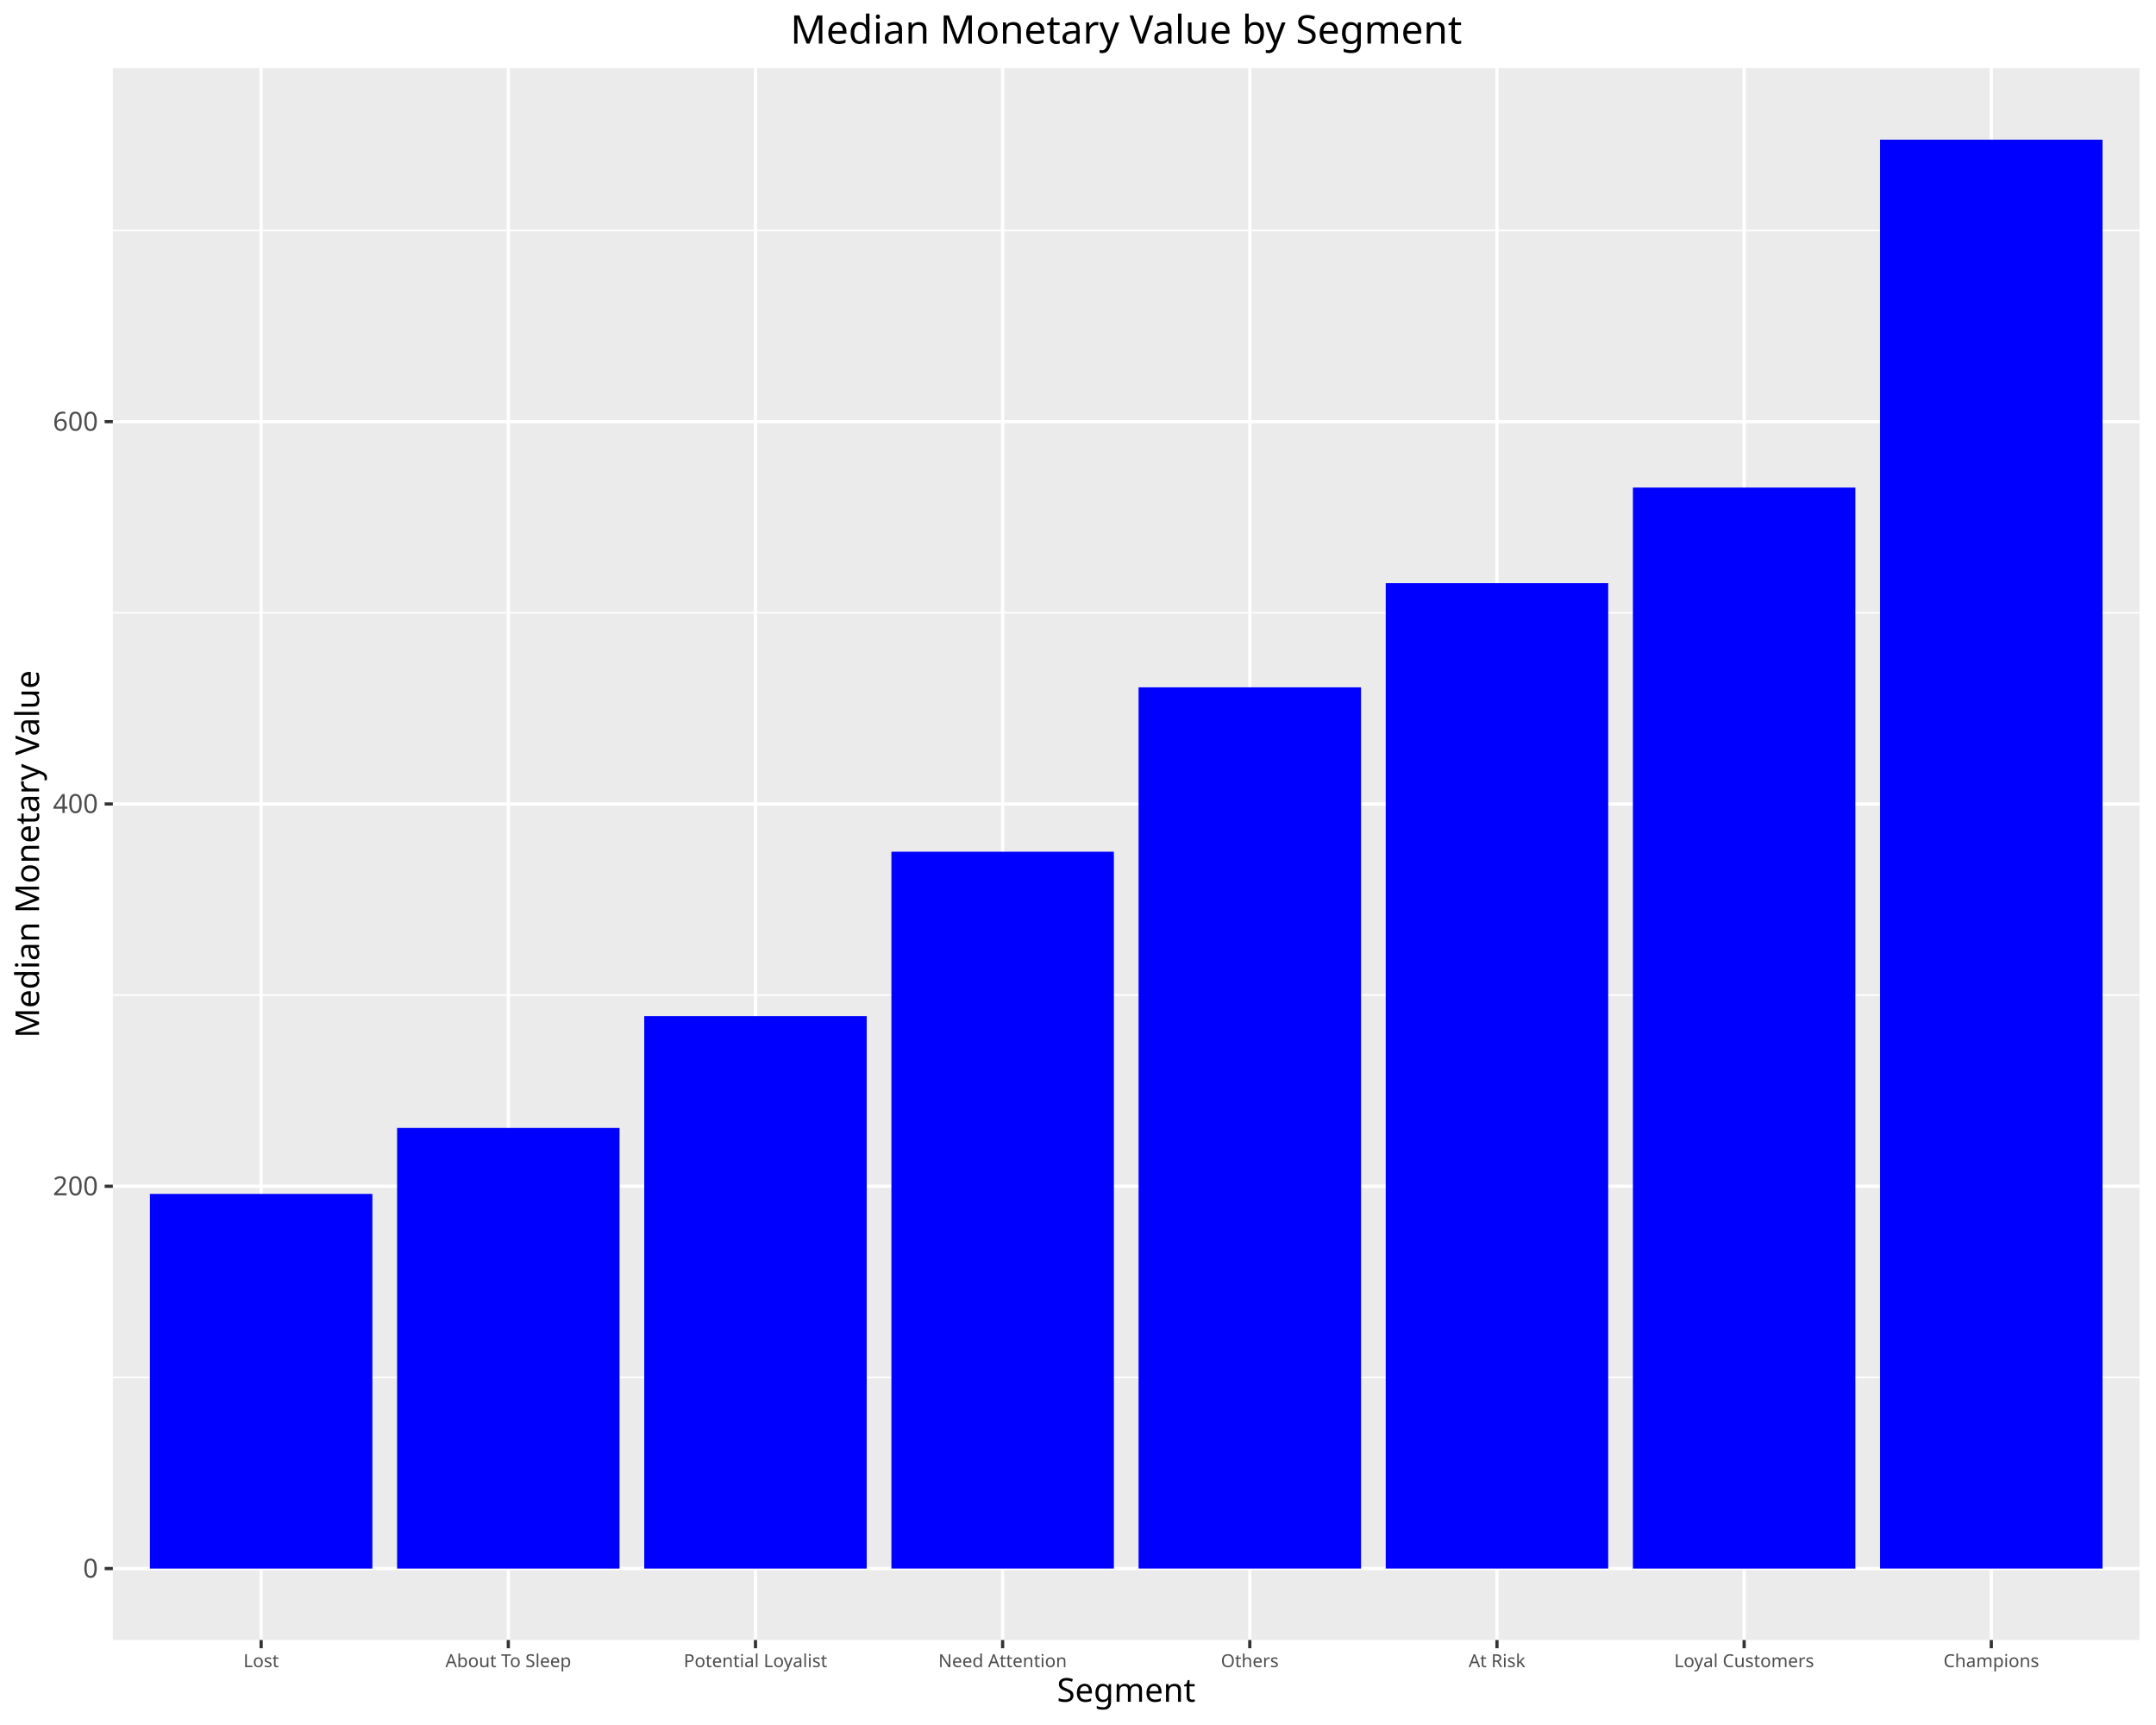
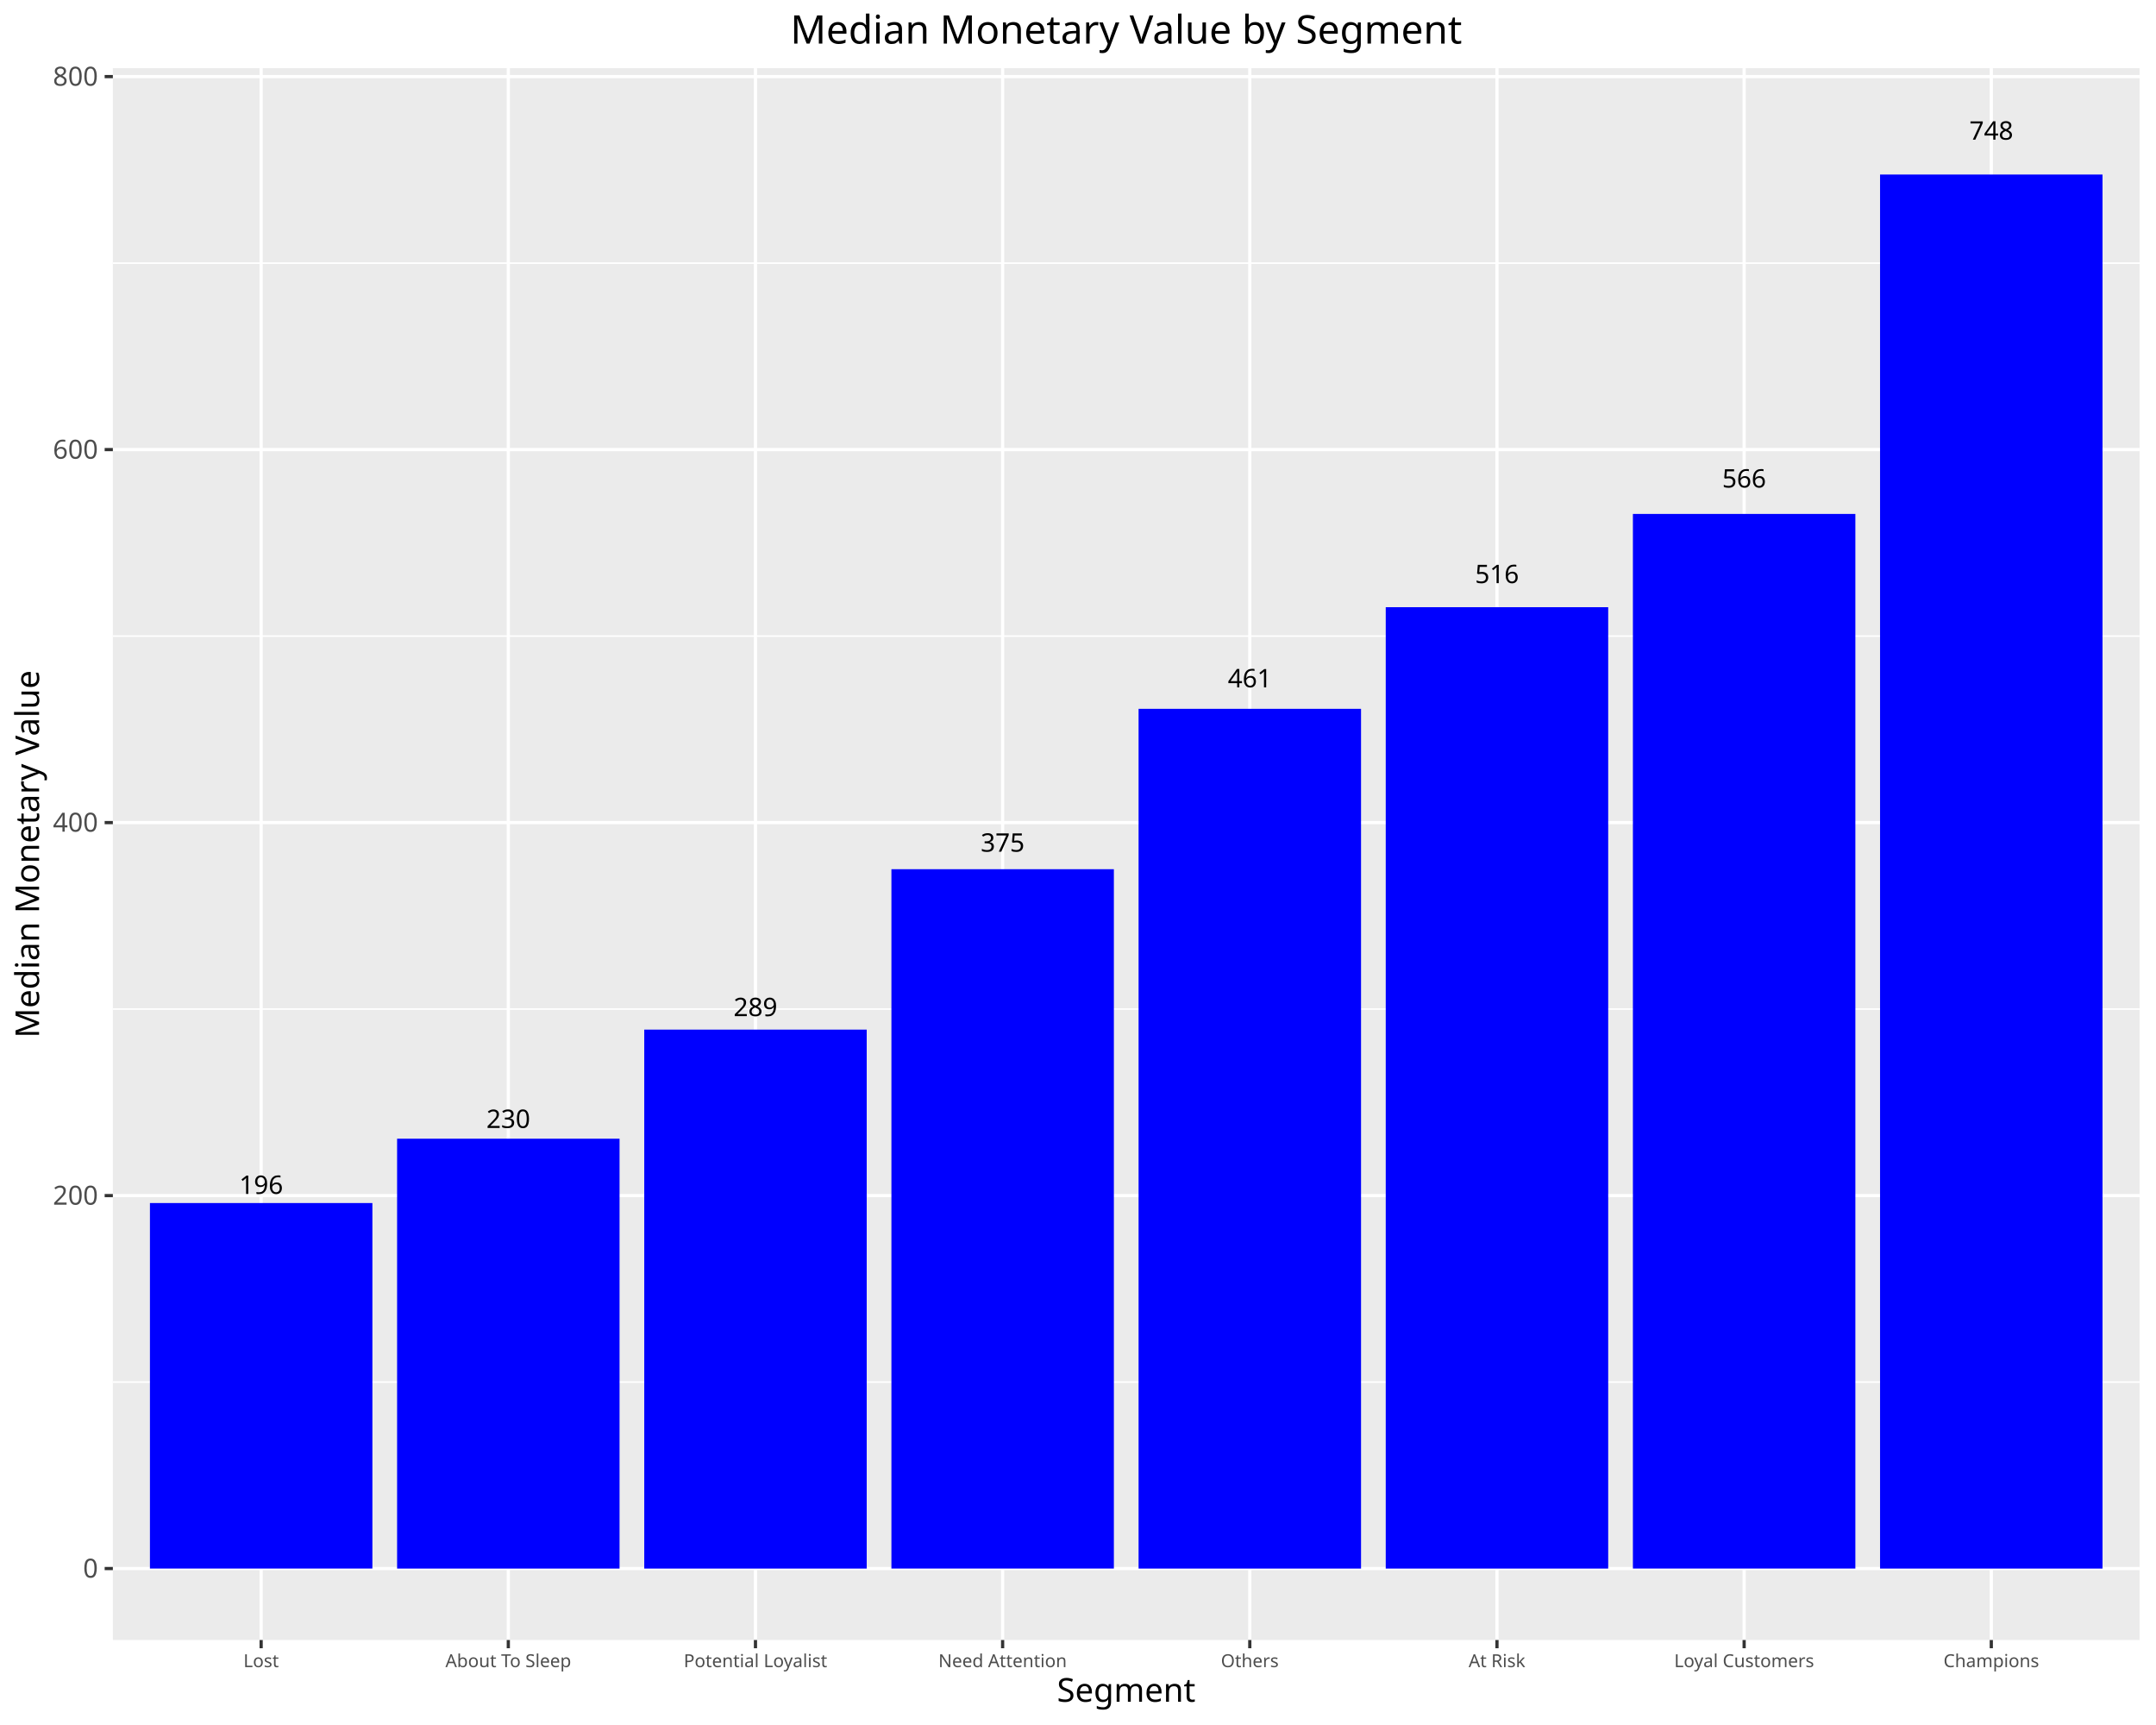
<svg xmlns="http://www.w3.org/2000/svg" class="svglite" data-engine-version="2.0" width="720.00pt" height="576.00pt" viewBox="0 0 720.00 576.00">
  <defs>
    <style type="text/css">
    .svglite line, .svglite polyline, .svglite polygon, .svglite path, .svglite rect, .svglite circle {
      fill: none;
      stroke: #000000;
      stroke-linecap: round;
      stroke-linejoin: round;
      stroke-miterlimit: 10.00;
    }
  </style>
  </defs>
  <rect width="100%" height="100%" style="stroke: none; fill: #FFFFFF;" />
  <defs>
    <clipPath id="cpMC4wMHw3MjAuMDB8MC4wMHw1NzYuMDA=">
      <rect x="0.00" y="0.00" width="720.00" height="576.00" />
    </clipPath>
  </defs>
  <g clip-path="url(#cpMC4wMHw3MjAuMDB8MC4wMHw1NzYuMDA=)">
    <rect x="0.00" y="0.00" width="720.00" height="576.00" style="stroke-width: 1.07; stroke: #FFFFFF; fill: #FFFFFF;" />
  </g>
  <defs>
    <clipPath id="cpMzcuNjl8NzE0LjUyfDIyLjc4fDU0Ny42Mg==">
      <rect x="37.69" y="22.78" width="676.83" height="524.84" />
    </clipPath>
  </defs>
  <g clip-path="url(#cpMzcuNjl8NzE0LjUyfDIyLjc4fDU0Ny42Mg==)">
    <rect x="37.69" y="22.78" width="676.83" height="524.84" style="stroke-width: 1.07; stroke: none; fill: #EBEBEB;" />
-     <polyline points="37.69,459.94 714.52,459.94 " style="stroke-width: 0.53; stroke: #FFFFFF; stroke-linecap: butt;" />
-     <polyline points="37.69,332.28 714.52,332.28 " style="stroke-width: 0.53; stroke: #FFFFFF; stroke-linecap: butt;" />
-     <polyline points="37.69,204.62 714.52,204.62 " style="stroke-width: 0.53; stroke: #FFFFFF; stroke-linecap: butt;" />
-     <polyline points="37.69,76.96 714.52,76.96 " style="stroke-width: 0.53; stroke: #FFFFFF; stroke-linecap: butt;" />
+     <polyline points="37.69,461.49 714.52,461.49 " style="stroke-width: 0.53; stroke: #FFFFFF; stroke-linecap: butt;" />
+     <polyline points="37.69,336.95 714.52,336.95 " style="stroke-width: 0.53; stroke: #FFFFFF; stroke-linecap: butt;" />
+     <polyline points="37.69,212.40 714.52,212.40 " style="stroke-width: 0.53; stroke: #FFFFFF; stroke-linecap: butt;" />
+     <polyline points="37.69,87.86 714.52,87.86 " style="stroke-width: 0.53; stroke: #FFFFFF; stroke-linecap: butt;" />
    <polyline points="37.69,523.76 714.52,523.76 " style="stroke-width: 1.07; stroke: #FFFFFF; stroke-linecap: butt;" />
-     <polyline points="37.69,396.11 714.52,396.11 " style="stroke-width: 1.07; stroke: #FFFFFF; stroke-linecap: butt;" />
-     <polyline points="37.69,268.45 714.52,268.45 " style="stroke-width: 1.07; stroke: #FFFFFF; stroke-linecap: butt;" />
-     <polyline points="37.69,140.79 714.52,140.79 " style="stroke-width: 1.07; stroke: #FFFFFF; stroke-linecap: butt;" />
+     <polyline points="37.69,399.22 714.52,399.22 " style="stroke-width: 1.07; stroke: #FFFFFF; stroke-linecap: butt;" />
+     <polyline points="37.69,274.67 714.52,274.67 " style="stroke-width: 1.07; stroke: #FFFFFF; stroke-linecap: butt;" />
+     <polyline points="37.69,150.13 714.52,150.13 " style="stroke-width: 1.07; stroke: #FFFFFF; stroke-linecap: butt;" />
+     <polyline points="37.69,25.58 714.52,25.58 " style="stroke-width: 1.07; stroke: #FFFFFF; stroke-linecap: butt;" />
    <polyline points="87.21,547.62 87.21,22.78 " style="stroke-width: 1.07; stroke: #FFFFFF; stroke-linecap: butt;" />
    <polyline points="169.75,547.62 169.75,22.78 " style="stroke-width: 1.07; stroke: #FFFFFF; stroke-linecap: butt;" />
    <polyline points="252.29,547.62 252.29,22.78 " style="stroke-width: 1.07; stroke: #FFFFFF; stroke-linecap: butt;" />
    <polyline points="334.83,547.62 334.83,22.78 " style="stroke-width: 1.07; stroke: #FFFFFF; stroke-linecap: butt;" />
    <polyline points="417.37,547.62 417.37,22.78 " style="stroke-width: 1.07; stroke: #FFFFFF; stroke-linecap: butt;" />
    <polyline points="499.92,547.62 499.92,22.78 " style="stroke-width: 1.07; stroke: #FFFFFF; stroke-linecap: butt;" />
    <polyline points="582.46,547.62 582.46,22.78 " style="stroke-width: 1.07; stroke: #FFFFFF; stroke-linecap: butt;" />
    <polyline points="665.00,547.62 665.00,22.78 " style="stroke-width: 1.07; stroke: #FFFFFF; stroke-linecap: butt;" />
-     <rect x="50.07" y="398.66" width="74.29" height="125.11" style="stroke-width: 1.07; stroke: none; stroke-linecap: butt; stroke-linejoin: miter; fill: #0000FF;" />
-     <rect x="132.61" y="376.64" width="74.29" height="147.13" style="stroke-width: 1.07; stroke: none; stroke-linecap: butt; stroke-linejoin: miter; fill: #0000FF;" />
-     <rect x="215.15" y="339.30" width="74.29" height="184.47" style="stroke-width: 1.07; stroke: none; stroke-linecap: butt; stroke-linejoin: miter; fill: #0000FF;" />
-     <rect x="297.69" y="284.40" width="74.29" height="239.36" style="stroke-width: 1.07; stroke: none; stroke-linecap: butt; stroke-linejoin: miter; fill: #0000FF;" />
-     <rect x="380.23" y="229.51" width="74.29" height="294.25" style="stroke-width: 1.07; stroke: none; stroke-linecap: butt; stroke-linejoin: miter; fill: #0000FF;" />
-     <rect x="462.77" y="194.72" width="74.29" height="329.04" style="stroke-width: 1.07; stroke: none; stroke-linecap: butt; stroke-linejoin: miter; fill: #0000FF;" />
-     <rect x="545.31" y="162.81" width="74.29" height="360.96" style="stroke-width: 1.07; stroke: none; stroke-linecap: butt; stroke-linejoin: miter; fill: #0000FF;" />
-     <rect x="627.85" y="46.64" width="74.29" height="477.12" style="stroke-width: 1.07; stroke: none; stroke-linecap: butt; stroke-linejoin: miter; fill: #0000FF;" />
+     <rect x="50.07" y="401.71" width="74.29" height="122.05" style="stroke-width: 1.07; stroke: none; stroke-linecap: butt; stroke-linejoin: miter; fill: #0000FF;" />
+     <rect x="132.61" y="380.23" width="74.29" height="143.54" style="stroke-width: 1.07; stroke: none; stroke-linecap: butt; stroke-linejoin: miter; fill: #0000FF;" />
+     <rect x="215.15" y="343.80" width="74.29" height="179.97" style="stroke-width: 1.07; stroke: none; stroke-linecap: butt; stroke-linejoin: miter; fill: #0000FF;" />
+     <rect x="297.69" y="290.24" width="74.29" height="233.52" style="stroke-width: 1.07; stroke: none; stroke-linecap: butt; stroke-linejoin: miter; fill: #0000FF;" />
+     <rect x="380.23" y="236.69" width="74.29" height="287.08" style="stroke-width: 1.07; stroke: none; stroke-linecap: butt; stroke-linejoin: miter; fill: #0000FF;" />
+     <rect x="462.77" y="202.75" width="74.29" height="321.02" style="stroke-width: 1.07; stroke: none; stroke-linecap: butt; stroke-linejoin: miter; fill: #0000FF;" />
+     <rect x="545.31" y="171.61" width="74.29" height="352.15" style="stroke-width: 1.07; stroke: none; stroke-linecap: butt; stroke-linejoin: miter; fill: #0000FF;" />
+     <rect x="627.85" y="58.28" width="74.29" height="465.49" style="stroke-width: 1.07; stroke: none; stroke-linecap: butt; stroke-linejoin: miter; fill: #0000FF;" />
+     <text x="87.21" y="398.66" text-anchor="middle" style="font-size: 8.54px; font-family: sans;" textLength="14.24px" lengthAdjust="spacingAndGlyphs">196</text>
+     <text x="169.75" y="376.64" text-anchor="middle" style="font-size: 8.54px; font-family: sans;" textLength="14.24px" lengthAdjust="spacingAndGlyphs">230</text>
+     <text x="252.29" y="339.30" text-anchor="middle" style="font-size: 8.54px; font-family: sans;" textLength="14.24px" lengthAdjust="spacingAndGlyphs">289</text>
+     <text x="334.83" y="284.40" text-anchor="middle" style="font-size: 8.54px; font-family: sans;" textLength="14.24px" lengthAdjust="spacingAndGlyphs">375</text>
+     <text x="417.37" y="229.51" text-anchor="middle" style="font-size: 8.54px; font-family: sans;" textLength="14.24px" lengthAdjust="spacingAndGlyphs">461</text>
+     <text x="499.92" y="194.72" text-anchor="middle" style="font-size: 8.54px; font-family: sans;" textLength="14.24px" lengthAdjust="spacingAndGlyphs">516</text>
+     <text x="582.46" y="162.81" text-anchor="middle" style="font-size: 8.54px; font-family: sans;" textLength="14.24px" lengthAdjust="spacingAndGlyphs">566</text>
+     <text x="665.00" y="46.64" text-anchor="middle" style="font-size: 8.54px; font-family: sans;" textLength="14.24px" lengthAdjust="spacingAndGlyphs">748</text>
  </g>
  <g clip-path="url(#cpMC4wMHw3MjAuMDB8MC4wMHw1NzYuMDA=)">
    <text x="32.76" y="526.79" text-anchor="end" style="font-size: 8.80px; fill: #4D4D4D; font-family: sans;" textLength="4.89px" lengthAdjust="spacingAndGlyphs">0</text>
-     <text x="32.76" y="399.13" text-anchor="end" style="font-size: 8.80px; fill: #4D4D4D; font-family: sans;" textLength="14.68px" lengthAdjust="spacingAndGlyphs">200</text>
-     <text x="32.76" y="271.47" text-anchor="end" style="font-size: 8.80px; fill: #4D4D4D; font-family: sans;" textLength="14.68px" lengthAdjust="spacingAndGlyphs">400</text>
-     <text x="32.76" y="143.82" text-anchor="end" style="font-size: 8.80px; fill: #4D4D4D; font-family: sans;" textLength="14.68px" lengthAdjust="spacingAndGlyphs">600</text>
+     <text x="32.76" y="402.25" text-anchor="end" style="font-size: 8.80px; fill: #4D4D4D; font-family: sans;" textLength="14.68px" lengthAdjust="spacingAndGlyphs">200</text>
+     <text x="32.76" y="277.70" text-anchor="end" style="font-size: 8.80px; fill: #4D4D4D; font-family: sans;" textLength="14.68px" lengthAdjust="spacingAndGlyphs">400</text>
+     <text x="32.76" y="153.16" text-anchor="end" style="font-size: 8.80px; fill: #4D4D4D; font-family: sans;" textLength="14.68px" lengthAdjust="spacingAndGlyphs">600</text>
+     <text x="32.76" y="28.61" text-anchor="end" style="font-size: 8.80px; fill: #4D4D4D; font-family: sans;" textLength="14.68px" lengthAdjust="spacingAndGlyphs">800</text>
    <polyline points="34.95,523.76 37.69,523.76 " style="stroke-width: 1.07; stroke: #333333; stroke-linecap: butt;" />
-     <polyline points="34.95,396.11 37.69,396.11 " style="stroke-width: 1.07; stroke: #333333; stroke-linecap: butt;" />
-     <polyline points="34.95,268.45 37.69,268.45 " style="stroke-width: 1.07; stroke: #333333; stroke-linecap: butt;" />
-     <polyline points="34.95,140.79 37.69,140.79 " style="stroke-width: 1.07; stroke: #333333; stroke-linecap: butt;" />
+     <polyline points="34.95,399.22 37.69,399.22 " style="stroke-width: 1.07; stroke: #333333; stroke-linecap: butt;" />
+     <polyline points="34.95,274.67 37.69,274.67 " style="stroke-width: 1.07; stroke: #333333; stroke-linecap: butt;" />
+     <polyline points="34.95,150.13 37.69,150.13 " style="stroke-width: 1.07; stroke: #333333; stroke-linecap: butt;" />
+     <polyline points="34.95,25.58 37.69,25.58 " style="stroke-width: 1.07; stroke: #333333; stroke-linecap: butt;" />
    <polyline points="87.21,550.36 87.21,547.62 " style="stroke-width: 1.07; stroke: #333333; stroke-linecap: butt;" />
    <polyline points="169.75,550.36 169.75,547.62 " style="stroke-width: 1.07; stroke: #333333; stroke-linecap: butt;" />
    <polyline points="252.29,550.36 252.29,547.62 " style="stroke-width: 1.07; stroke: #333333; stroke-linecap: butt;" />
    <polyline points="334.83,550.36 334.83,547.62 " style="stroke-width: 1.07; stroke: #333333; stroke-linecap: butt;" />
    <polyline points="417.37,550.36 417.37,547.62 " style="stroke-width: 1.07; stroke: #333333; stroke-linecap: butt;" />
    <polyline points="499.92,550.36 499.92,547.62 " style="stroke-width: 1.07; stroke: #333333; stroke-linecap: butt;" />
    <polyline points="582.46,550.36 582.46,547.62 " style="stroke-width: 1.07; stroke: #333333; stroke-linecap: butt;" />
    <polyline points="665.00,550.36 665.00,547.62 " style="stroke-width: 1.07; stroke: #333333; stroke-linecap: butt;" />
    <text x="87.21" y="556.68" text-anchor="middle" style="font-size: 6.00px; fill: #4D4D4D; font-family: sans;" textLength="11.34px" lengthAdjust="spacingAndGlyphs">Lost</text>
    <text x="169.75" y="556.68" text-anchor="middle" style="font-size: 6.00px; fill: #4D4D4D; font-family: sans;" textLength="41.36px" lengthAdjust="spacingAndGlyphs">About To Sleep</text>
    <text x="252.29" y="556.68" text-anchor="middle" style="font-size: 6.00px; fill: #4D4D4D; font-family: sans;" textLength="45.36px" lengthAdjust="spacingAndGlyphs">Potential Loyalist</text>
    <text x="334.83" y="556.68" text-anchor="middle" style="font-size: 6.00px; fill: #4D4D4D; font-family: sans;" textLength="39.70px" lengthAdjust="spacingAndGlyphs">Need Attention</text>
    <text x="417.37" y="556.68" text-anchor="middle" style="font-size: 6.00px; fill: #4D4D4D; font-family: sans;" textLength="18.01px" lengthAdjust="spacingAndGlyphs">Others</text>
    <text x="499.92" y="556.68" text-anchor="middle" style="font-size: 6.00px; fill: #4D4D4D; font-family: sans;" textLength="19.01px" lengthAdjust="spacingAndGlyphs">At Risk</text>
    <text x="582.46" y="556.68" text-anchor="middle" style="font-size: 6.00px; fill: #4D4D4D; font-family: sans;" textLength="45.03px" lengthAdjust="spacingAndGlyphs">Loyal Customers</text>
    <text x="665.00" y="556.68" text-anchor="middle" style="font-size: 6.00px; fill: #4D4D4D; font-family: sans;" textLength="30.36px" lengthAdjust="spacingAndGlyphs">Champions</text>
    <text x="376.10" y="568.24" text-anchor="middle" style="font-size: 11.00px; font-family: sans;" textLength="44.04px" lengthAdjust="spacingAndGlyphs">Segment</text>
    <text transform="translate(13.05,285.20) rotate(-90)" text-anchor="middle" style="font-size: 11.00px; font-family: sans;" textLength="116.19px" lengthAdjust="spacingAndGlyphs">Median Monetary Value</text>
    <text x="376.10" y="14.56" text-anchor="middle" style="font-size: 13.20px; font-family: sans;" textLength="217.22px" lengthAdjust="spacingAndGlyphs">Median Monetary Value  by Segment</text>
  </g>
</svg>
